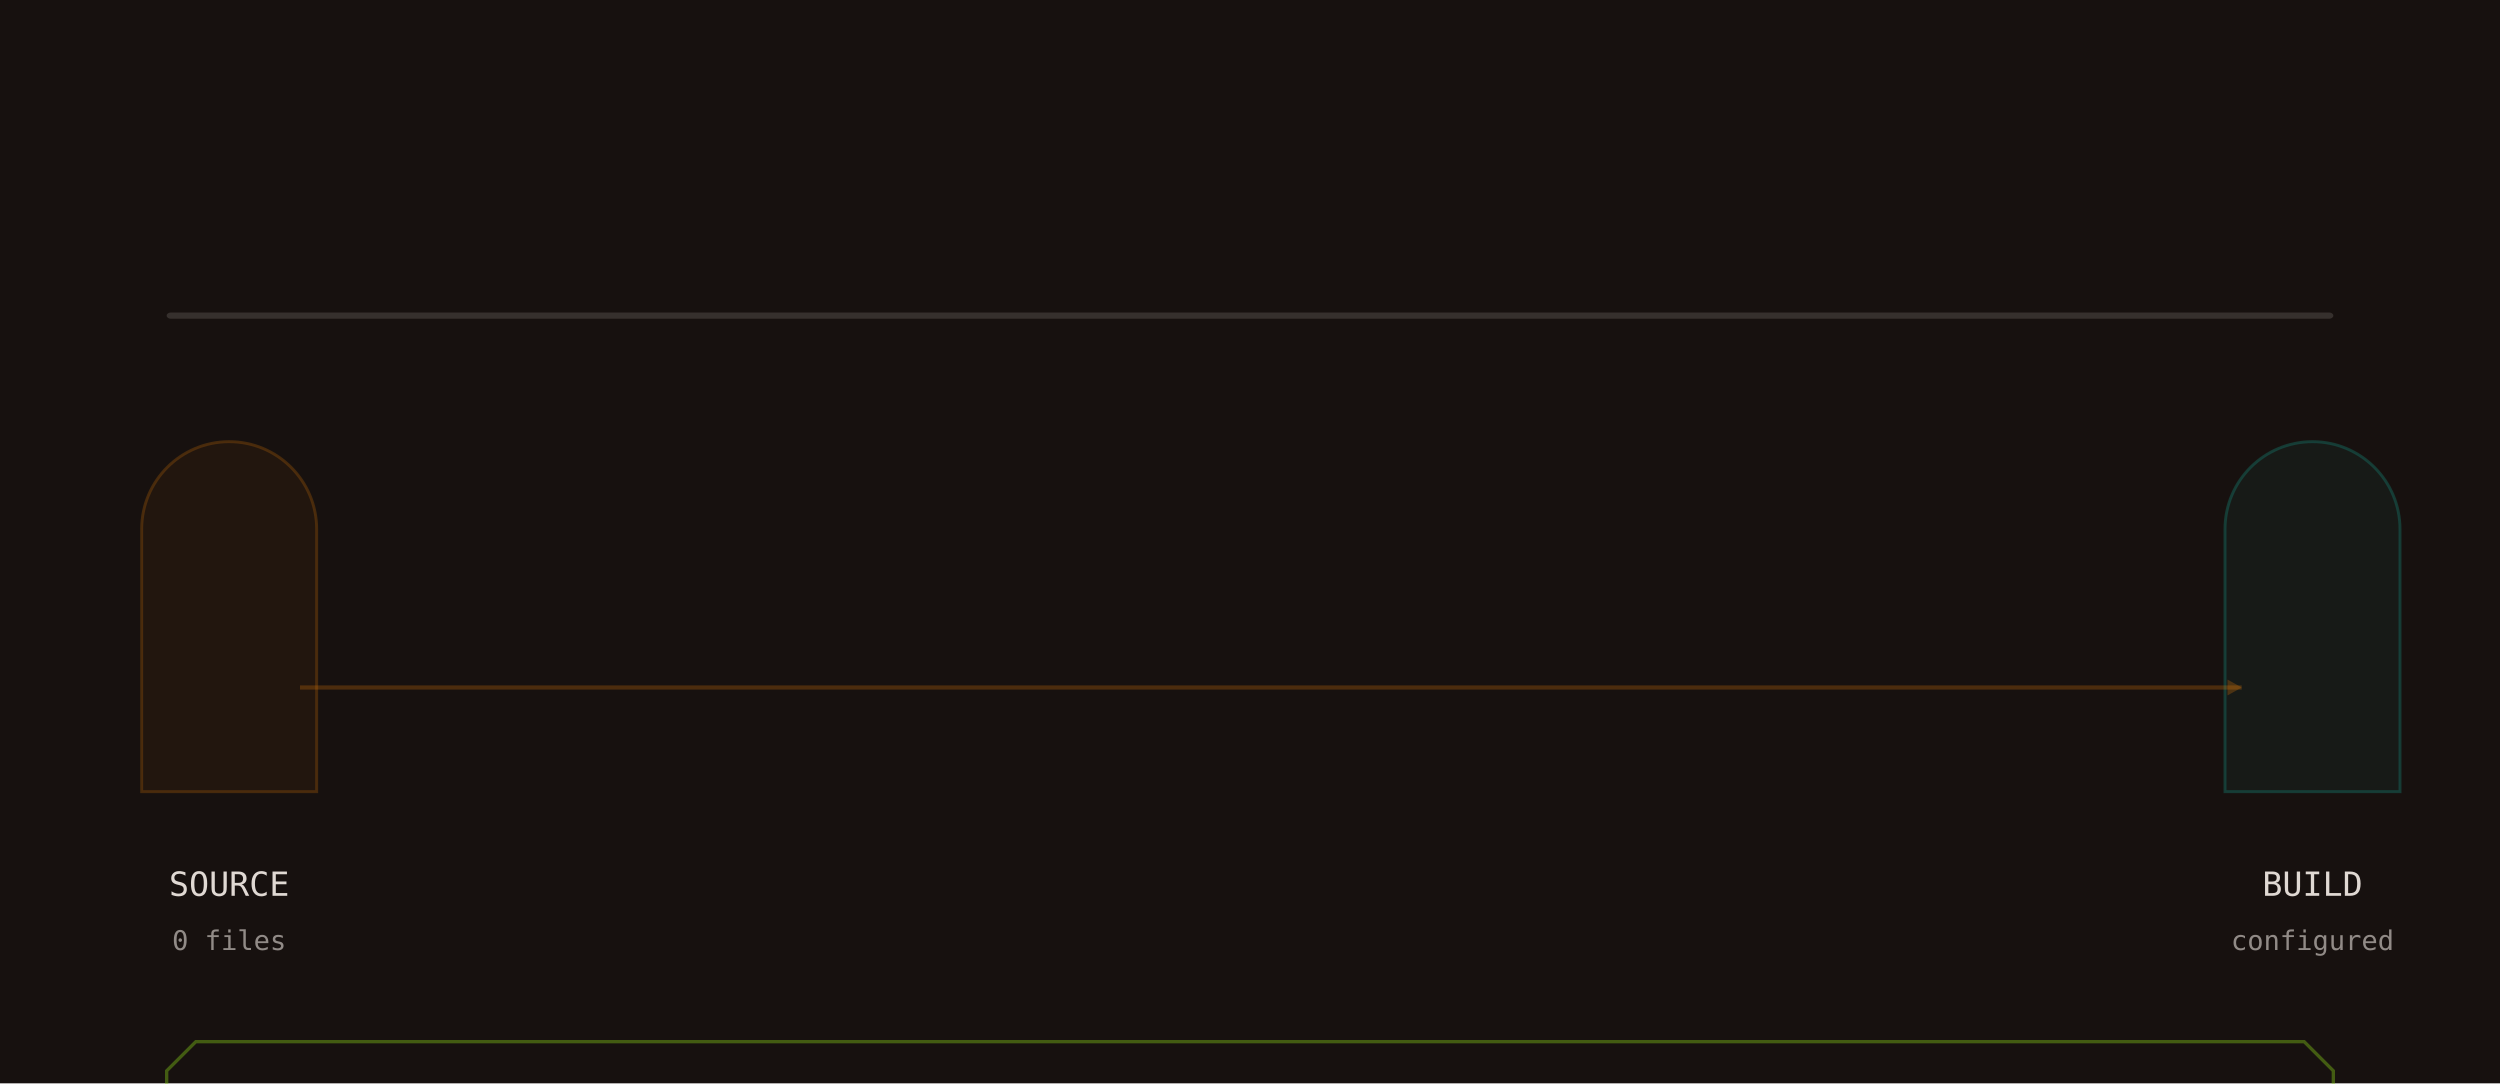
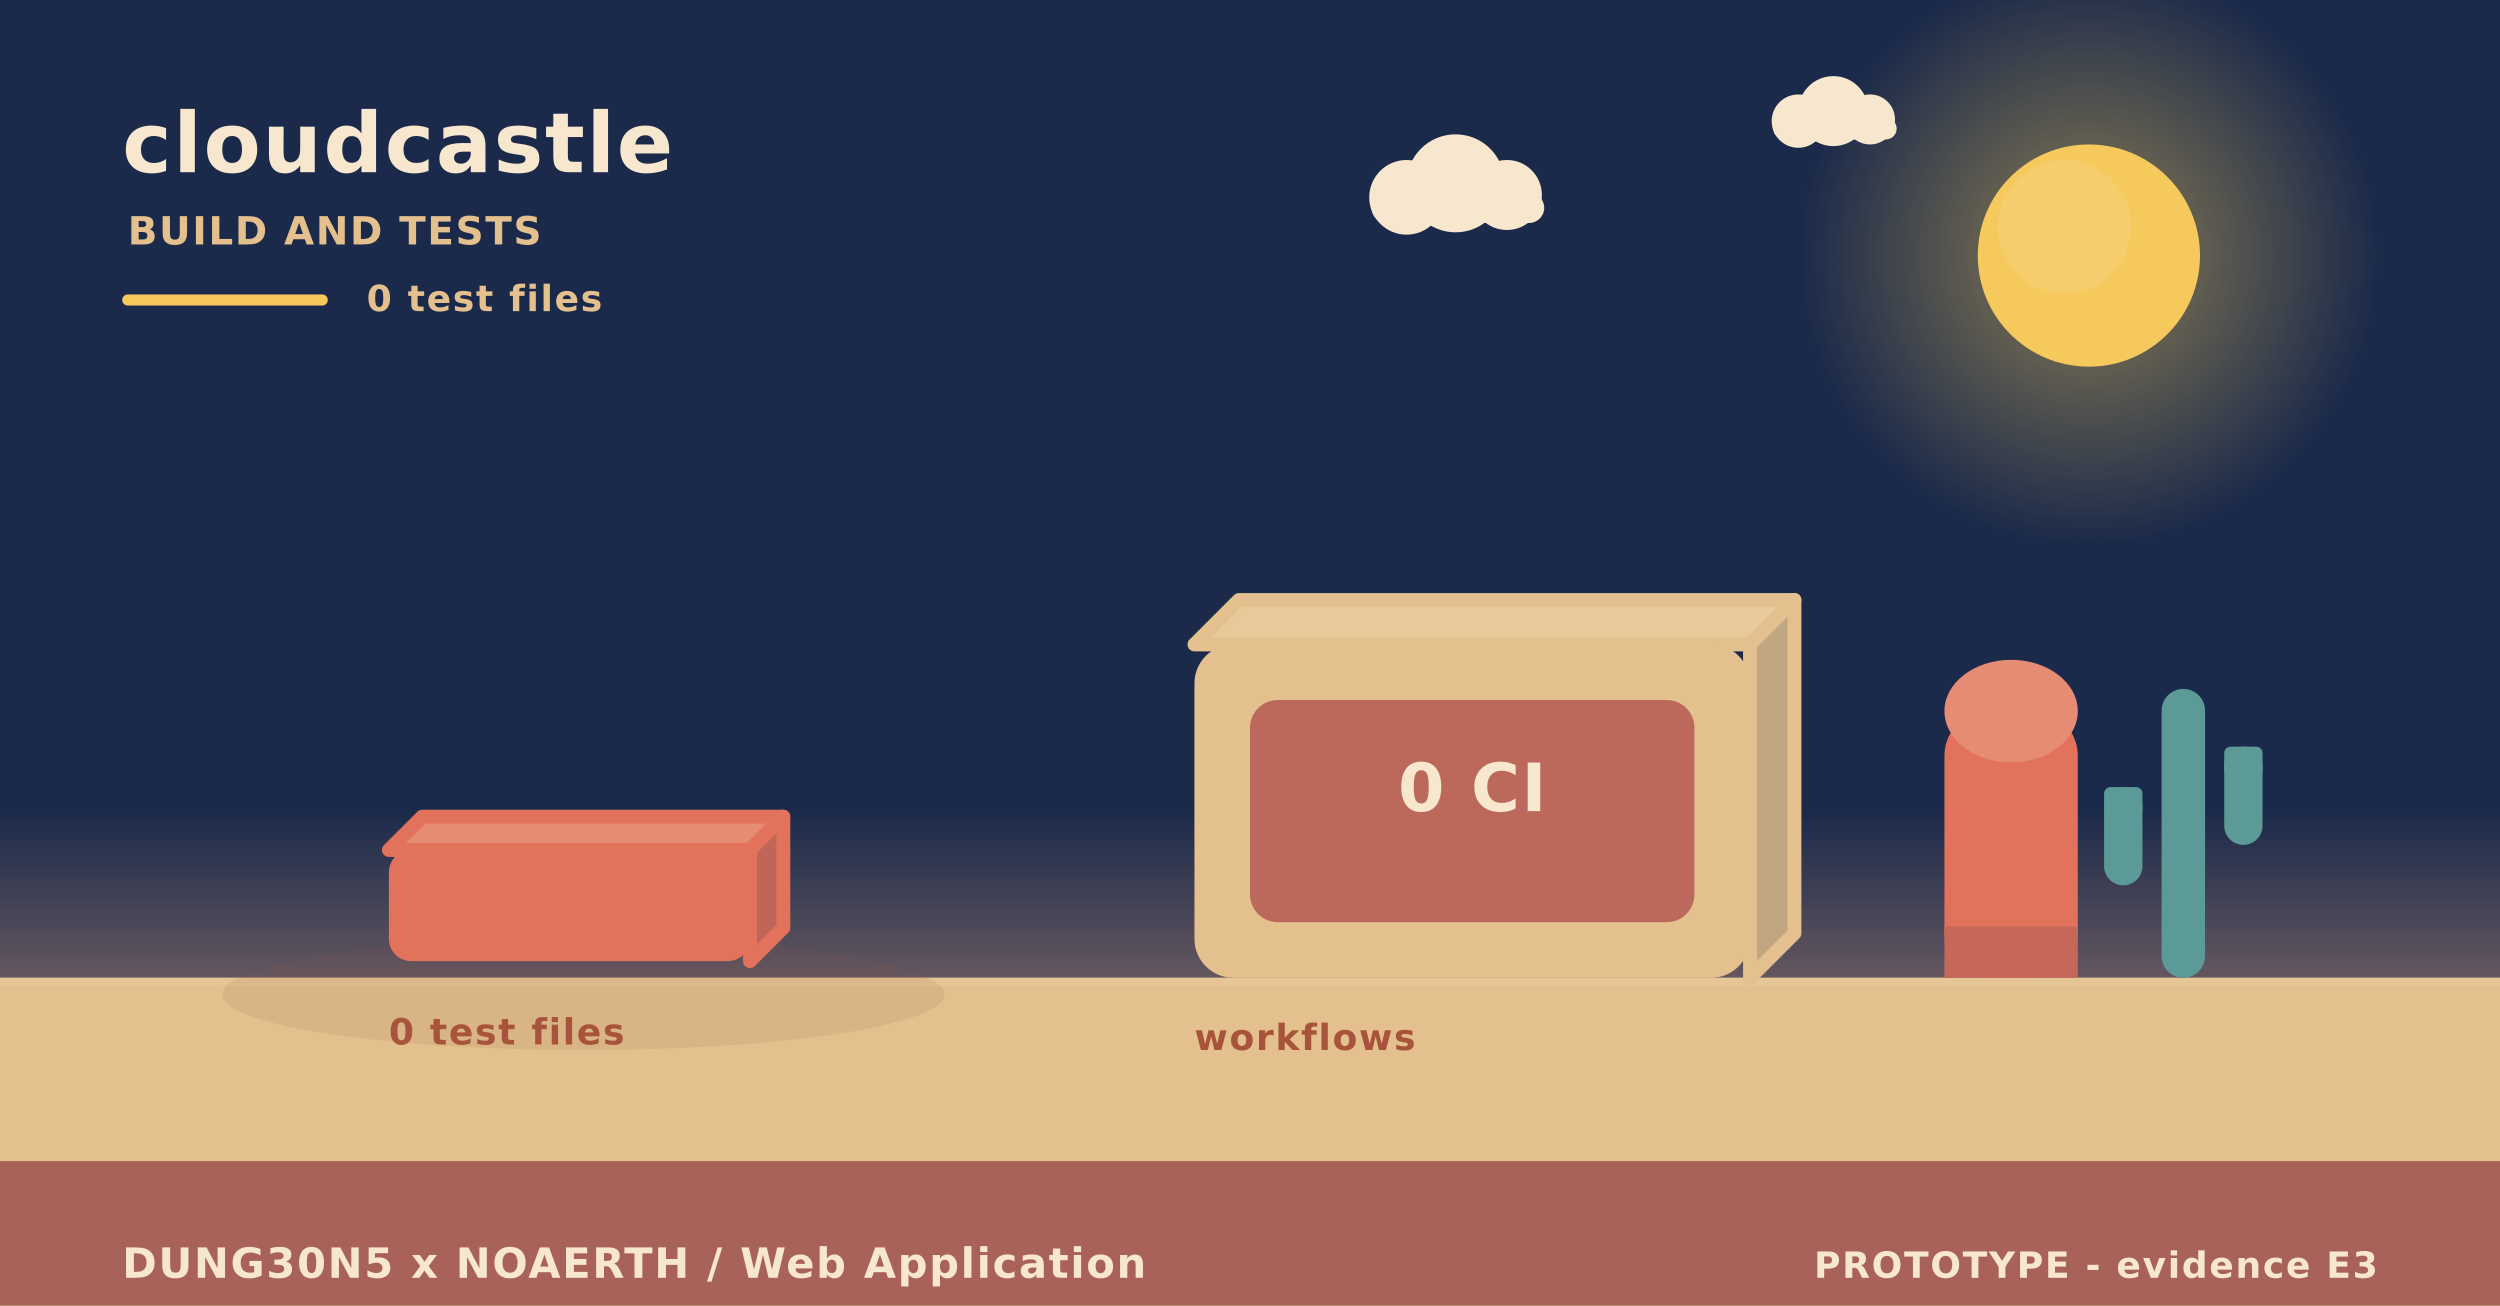
- <svg xmlns="http://www.w3.org/2000/svg" viewBox="0 0 1200 520" width="1200" height="520" role="img" aria-label="cloudcastle build evidence">
-   <rect width="1200" height="520" fill="#17110f" />
-   <defs>
-     <linearGradient id="gb" x1="0" y1="0" x2="1" y2="1">
-       <stop offset="0%" stop-color="#d97706" />
-       <stop offset="100%" stop-color="#14b8a6" />
-     </linearGradient>
-   </defs>
-   <rect x="80.00" y="150.00" width="1040.00" height="3.00" rx="2.00" fill="rgba(246,239,233,0.140)" opacity="1.00" />
-   <path d="M68.00,380.00 L68.00,254.00 A42.00,42.00 0 0 1 152.00,254.00 L152.00,380.00 Z" fill="rgba(217,119,6,0.100)" opacity="0.55" stroke="rgba(217,119,6,0.450)" stroke-width="1.4" />
-   <polygon points="-192.26,189.00 -136.83,221.00 -136.83,157.00 -192.26,125.00" fill="#4d760d" opacity="0.95" />
-   <polygon points="-247.68,221.00 -192.26,253.00 -192.26,189.00 -247.68,157.00" fill="#109081" opacity="0.95" />
-   <polygon points="-192.26,125.00 -136.83,157.00 -192.26,189.00 -247.68,157.00" fill="#d97706" opacity="0.95" />
-   <text x="110" y="430" font-family="ui-monospace,Menlo,monospace" font-size="16" fill="rgba(246,239,233,0.900)" text-anchor="middle">SOURCE</text>
-   <text x="110" y="456" font-family="ui-monospace,Menlo,monospace" font-size="13" fill="rgba(246,239,233,0.550)" text-anchor="middle">0 files</text>
-   <path d="M1068.00,380.00 L1068.00,254.00 A42.00,42.00 0 0 1 1152.00,254.00 L1152.00,380.00 Z" fill="rgba(20,184,166,0.100)" opacity="0.55" stroke="rgba(20,184,166,0.450)" stroke-width="1.4" />
-   <polygon points="673.77,689.00 729.19,721.00 729.19,657.00 673.77,625.00" fill="#4d760d" opacity="0.95" />
-   <polygon points="618.34,721.00 673.77,753.00 673.77,689.00 618.34,657.00" fill="#109081" opacity="0.95" />
-   <polygon points="673.77,625.00 729.19,657.00 673.77,689.00 618.34,657.00" fill="#14b8a6" opacity="0.95" />
-   <text x="1110" y="430" font-family="ui-monospace,Menlo,monospace" font-size="16" fill="rgba(246,239,233,0.900)" text-anchor="middle">BUILD</text>
-   <text x="1110" y="456" font-family="ui-monospace,Menlo,monospace" font-size="13" fill="rgba(246,239,233,0.550)" text-anchor="middle">configured</text>
-   <line x1="144.00" y1="330.00" x2="1076.00" y2="330.00" stroke="rgba(217,119,6,0.500)" stroke-width="2.00" opacity="0.55" />
-   <polygon points="1076.00,330.00 1069.20,326.20 1069.20,333.80" fill="rgba(217,119,6,0.500)" opacity="0.55" />
-   <path d="M94.00,500.00 H1106.00 L1120.00,514.00 V546.00 L1106.00,560.00 H94.00 L80.00,546.00 V514.00 Z" fill="none" stroke="rgba(132,204,22,0.500)" stroke-width="1.60" opacity="0.80" />
-   <text x="600" y="536" font-family="ui-monospace,Menlo,monospace" font-size="16" fill="rgba(132,204,22,0.950)" text-anchor="middle">no test suite present in this repository — shown as measured, not implied</text>
+ <svg xmlns="http://www.w3.org/2000/svg" width="900" height="470" viewBox="0 0 900 470" role="img" aria-label="cloudcastle - how it is verified">
+   <linearGradient id="skyb" x1="0" y1="0" x2="0" y2="1">
+     <stop offset="0" stop-color="#1b2a4a" />
+     <stop offset="0.62" stop-color="#1b2a4a" />
+     <stop offset="1" stop-color="#f3ad8a" />
+   </linearGradient>
+   <rect width="900" height="470" fill="url(#skyb)" />
+   <radialGradient id="sunb">
+     <stop offset="0.35" stop-color="#f5c95c" stop-opacity="0.34" />
+     <stop offset="1" stop-color="#f5c95c" stop-opacity="0" />
+   </radialGradient>
+   <circle cx="752" cy="92" r="104" fill="url(#sunb)" />
+   <circle cx="752" cy="92" r="40" fill="#f5c95c" />
+   <circle cx="743.2" cy="81.6" r="24" fill="#f5d27e" opacity="0.5" />
+   <g>
+     <circle cx="524" cy="66" r="17.64" fill="#f6e7ce" />
+     <circle cx="506.36" cy="71.04" r="13.44" fill="#f6e7ce" />
+     <circle cx="542.48" cy="70.2" r="12.6" fill="#f6e7ce" />
+     <rect x="493.76" y="69.36" width="62.16" height="10.92" rx="5.46" fill="#f6e7ce" />
+   </g>
+   <g>
+     <circle cx="660" cy="40" r="12.6" fill="#f6e7ce" />
+     <circle cx="647.4" cy="43.6" r="9.6" fill="#f6e7ce" />
+     <circle cx="673.2" cy="43" r="9" fill="#f6e7ce" />
+     <rect x="638.4" y="42.4" width="44.4" height="7.8" rx="3.9" fill="#f6e7ce" />
+   </g>
+   <rect x="0" y="352" width="900" height="118" fill="#e3c08d" />
+   <rect x="0" y="352" width="900" height="3" fill="#e6c596" />
+   <text x="44" y="62" font-family="Verdana,DejaVu Sans,sans-serif" font-size="30" font-weight="700" letter-spacing="0.6" fill="#f6e7ce" text-anchor="start">cloudcastle</text>
+   <text x="46" y="88" font-family="Verdana,DejaVu Sans,sans-serif" font-size="14" font-weight="700" letter-spacing="0.6" fill="#e3c08d" text-anchor="start">BUILD AND TESTS</text>
+   <rect x="44" y="106" width="74" height="4" rx="2" fill="#f5c95c" />
+   <text x="132" y="112" font-family="Verdana,DejaVu Sans,sans-serif" font-size="13" font-weight="700" letter-spacing="0.6" fill="#e3c08d" text-anchor="start">0 test files</text>
+   <ellipse cx="210" cy="358" rx="130" ry="20" fill="rgba(138,90,68,0.11)" />
+   <path d="M140,306 L270,306 L282,294 L152,294 Z" fill="#e68c74" stroke="#e2725b" stroke-width="5" stroke-linejoin="round" />
+   <path d="M270,306 L282,294 L282,334 L270,346 Z" fill="#c06658" stroke="#e2725b" stroke-width="5" stroke-linejoin="round" />
+   <rect x="140" y="306" width="130" height="40" rx="8" fill="#e2725b" />
+   <text x="140" y="376" font-family="Verdana,DejaVu Sans,sans-serif" font-size="13" font-weight="700" letter-spacing="0.6" fill="#a8543c" text-anchor="start">0 test files</text>
+   <path d="M430,232 L630,232 L646,216 L446,216 Z" fill="#e7c99b" stroke="#e3c08d" stroke-width="5" stroke-linejoin="round" />
+   <path d="M630,232 L646,216 L646,336 L630,352 Z" fill="#c1a682" stroke="#e3c08d" stroke-width="5" stroke-linejoin="round" />
+   <rect x="430" y="232" width="200" height="120" rx="14" fill="#e3c08d" />
+   <rect x="450" y="252" width="160" height="80" rx="10" fill="#ba6458" opacity="0.94" />
+   <text x="530" y="292" font-family="Verdana,DejaVu Sans,sans-serif" font-size="24" font-weight="700" letter-spacing="0.6" fill="#f6e7ce" text-anchor="middle">0 CI</text>
+   <text x="430" y="378" font-family="Verdana,DejaVu Sans,sans-serif" font-size="13" font-weight="700" letter-spacing="0.6" fill="#a8543c" text-anchor="start">workflows</text>
+   <rect x="700" y="256" width="48" height="96" rx="16" fill="#e2725b" />
+   <ellipse cx="724" cy="256" rx="24" ry="18.46" fill="#e68c74" />
+   <rect x="700" y="333.54" width="48" height="18.46" fill="#c66859" />
+   <rect x="778.18" y="248" width="15.64" height="104" rx="7.82" fill="#5b9a97" />
+   <rect x="757.48" y="283.36" width="13.8" height="35.36" rx="6.9" fill="#5b9a97" />
+   <rect x="757.48" y="283.36" width="13.8" height="10.4" rx="2.3" fill="#5b9a97" />
+   <rect x="800.72" y="268.8" width="13.8" height="35.36" rx="6.9" fill="#5b9a97" />
+   <rect x="800.72" y="268.8" width="13.8" height="10.4" rx="2.3" fill="#5b9a97" />
+   <rect x="0" y="418" width="900" height="52" rx="0" fill="#a65c56" opacity="0.94" />
+   <text x="44" y="460" font-family="Verdana,DejaVu Sans,sans-serif" font-size="15" font-weight="700" letter-spacing="0.6" fill="#f6e7ce" text-anchor="start">DUNG30N5 x NOAERTH  /  Web Application</text>
+   <text x="856" y="460" font-family="Verdana,DejaVu Sans,sans-serif" font-size="13" font-weight="700" letter-spacing="0.6" fill="#f6e7ce" text-anchor="end">PROTOTYPE  -  evidence E3</text>
</svg>
